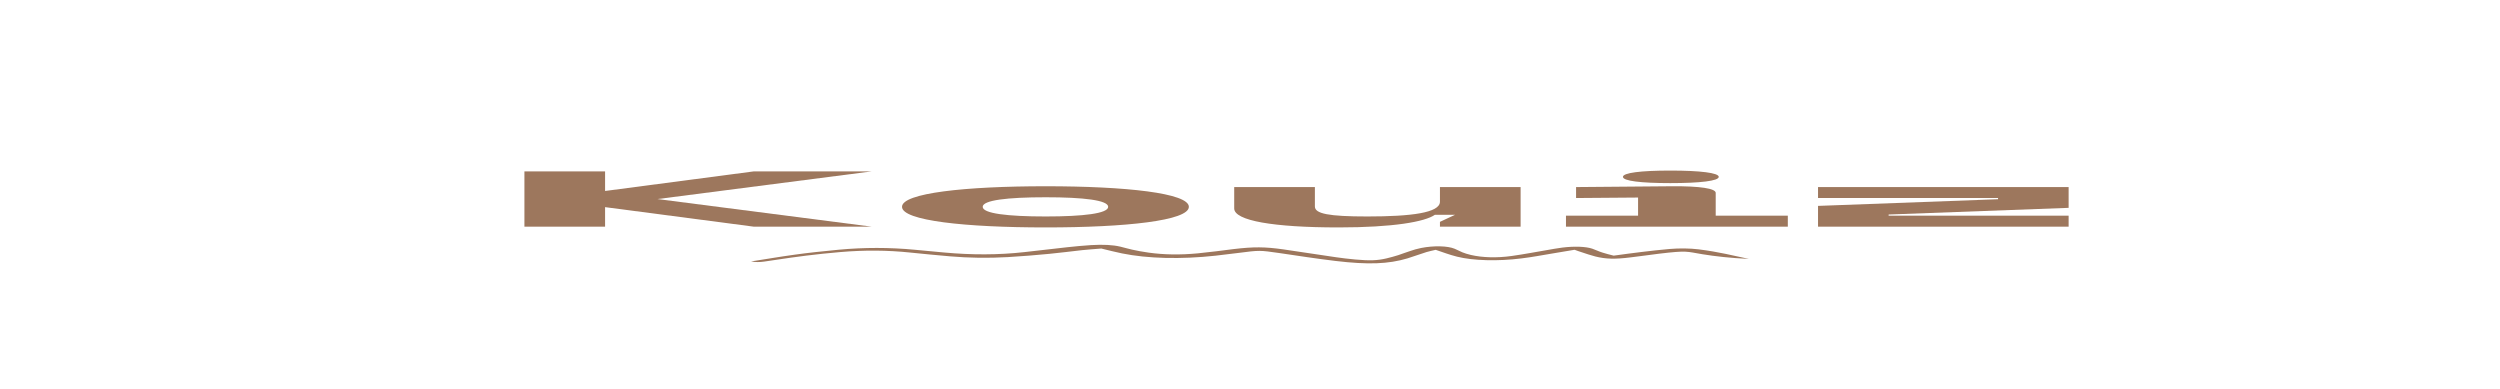
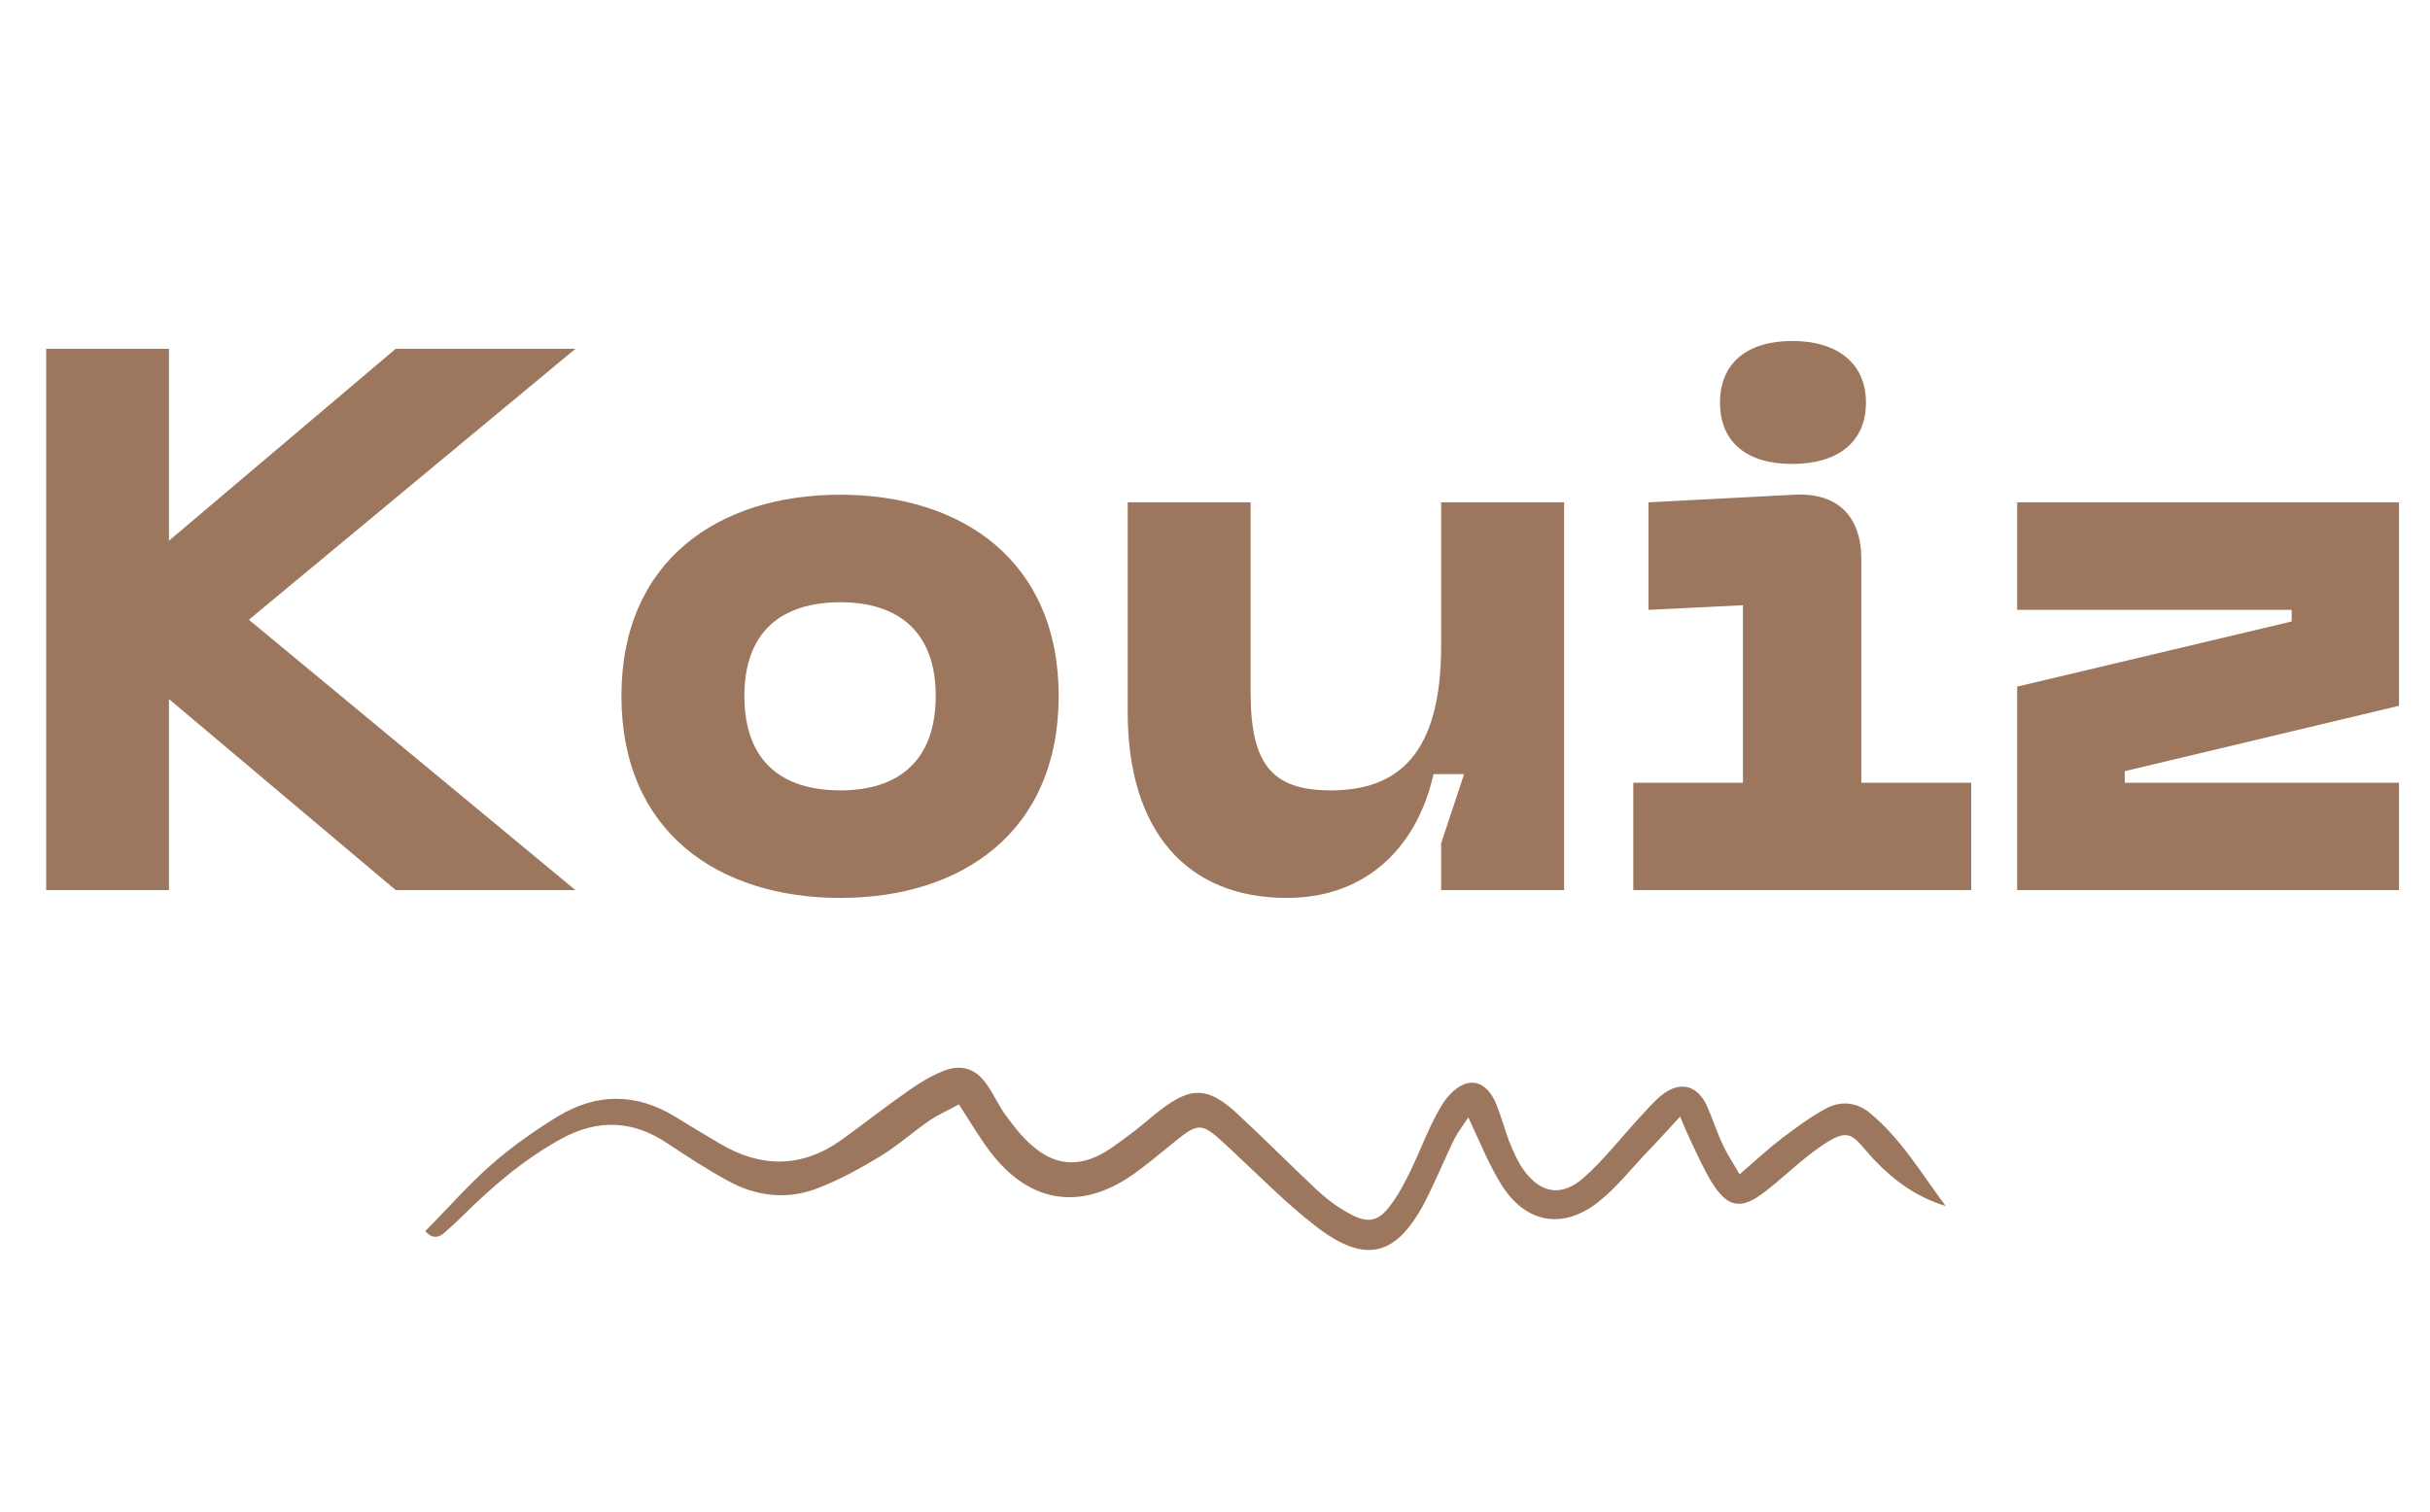
- <svg xmlns="http://www.w3.org/2000/svg" width="180px" height="28px" viewBox="0 0 180 28" version="1.1">
+ <svg xmlns="http://www.w3.org/2000/svg" width="45px" height="28px" viewBox="0 0 45 28" version="1.1">
  <defs>
    <clipPath id="clip1">
-       <path d="M 54 17.609 L 126 17.609 L 126 18.996 L 54 18.996 Z M 54 17.609 " />
+       <path d="M 7.844 19.699 L 36.094 19.699 L 36.094 23.168 L 7.844 23.168 Z M 7.844 19.699 " />
    </clipPath>
  </defs>
  <g id="surface1">
-     <path style=" stroke:none;fill-rule:nonzero;fill:rgb(61.569%,46.667%,36.471%);fill-opacity:1;" d="M 54.273 12.34 L 43.566 13.75 L 43.566 12.34 L 37.758 12.34 L 37.758 16.32 L 43.566 16.32 L 43.566 14.914 L 54.273 16.32 L 62.766 16.32 L 47.34 14.332 L 62.766 12.34 Z M 54.273 12.34 " />
-     <path style=" stroke:none;fill-rule:nonzero;fill:rgb(61.569%,46.667%,36.471%);fill-opacity:1;" d="M 64.945 14.891 C 64.945 15.891 69.52 16.375 75.289 16.375 C 81.027 16.375 85.598 15.891 85.598 14.891 C 85.598 13.898 81.027 13.41 75.289 13.41 C 69.52 13.41 64.945 13.898 64.945 14.891 Z M 70.754 14.891 C 70.754 14.414 72.531 14.203 75.289 14.203 C 78.012 14.203 79.789 14.414 79.789 14.891 C 79.789 15.371 78.012 15.586 75.289 15.586 C 72.531 15.586 70.754 15.371 70.754 14.891 Z M 70.754 14.891 " />
-     <path style=" stroke:none;fill-rule:nonzero;fill:rgb(61.569%,46.667%,36.471%);fill-opacity:1;" d="M 98.449 15.586 C 95.652 15.586 94.672 15.387 94.672 14.867 L 94.672 13.469 L 88.863 13.469 L 88.863 15.008 C 88.863 15.891 91.695 16.375 96.379 16.375 C 100.301 16.375 102.586 15.973 103.312 15.465 L 104.766 15.465 L 103.676 15.973 L 103.676 16.32 L 109.484 16.32 L 109.484 13.469 L 103.676 13.469 L 103.676 14.523 C 103.676 15.324 101.605 15.586 98.449 15.586 Z M 98.449 15.586 " />
-     <path style=" stroke:none;fill-rule:nonzero;fill:rgb(61.569%,46.667%,36.471%);fill-opacity:1;" d="M 120.266 13.184 C 122.406 13.184 123.75 13.027 123.75 12.734 C 123.75 12.445 122.406 12.281 120.266 12.281 C 118.121 12.281 116.852 12.445 116.852 12.734 C 116.852 13.027 118.121 13.184 120.266 13.184 Z M 128.723 16.32 L 128.723 15.527 L 123.531 15.527 L 123.531 13.887 C 123.531 13.57 122.406 13.395 120.371 13.41 L 113.477 13.469 L 113.477 14.258 L 117.941 14.223 L 117.941 15.527 L 112.75 15.527 L 112.75 16.32 Z M 128.723 16.32 " />
-     <path style=" stroke:none;fill-rule:nonzero;fill:rgb(61.569%,46.667%,36.471%);fill-opacity:1;" d="M 148.941 13.469 L 130.898 13.469 L 130.898 14.258 L 143.859 14.258 L 143.859 14.344 L 130.898 14.824 L 130.898 16.32 L 148.941 16.32 L 148.941 15.527 L 135.98 15.527 L 135.98 15.445 L 148.941 14.965 Z M 148.941 13.469 " />
+     <path style=" stroke:none;fill-rule:nonzero;fill:rgb(61.569%,46.667%,36.471%);fill-opacity:1;" d="M 7.328 6.461 L 3.129 10.016 L 3.129 6.461 L 0.855 6.461 L 0.855 16.488 L 3.129 16.488 L 3.129 12.949 L 7.328 16.488 L 10.656 16.488 L 4.609 11.48 L 10.656 6.461 Z M 7.328 6.461 " />
+     <path style=" stroke:none;fill-rule:nonzero;fill:rgb(61.569%,46.667%,36.471%);fill-opacity:1;" d="M 11.508 12.891 C 11.508 15.41 13.301 16.633 15.562 16.633 C 17.812 16.633 19.605 15.41 19.605 12.891 C 19.605 10.387 17.812 9.164 15.562 9.164 C 13.301 9.164 11.508 10.387 11.508 12.891 Z M 13.785 12.891 C 13.785 11.695 14.48 11.156 15.562 11.156 C 16.629 11.156 17.328 11.695 17.328 12.891 C 17.328 14.102 16.629 14.641 15.562 14.641 C 14.48 14.641 13.785 14.102 13.785 12.891 Z M 13.785 12.891 " />
+     <path style=" stroke:none;fill-rule:nonzero;fill:rgb(61.569%,46.667%,36.471%);fill-opacity:1;" d="M 24.641 14.641 C 23.543 14.641 23.16 14.141 23.16 12.832 L 23.16 9.305 L 20.883 9.305 L 20.883 13.188 C 20.883 15.41 21.992 16.633 23.828 16.633 C 25.363 16.633 26.262 15.621 26.547 14.34 L 27.113 14.34 L 26.688 15.621 L 26.688 16.488 L 28.965 16.488 L 28.965 9.305 L 26.688 9.305 L 26.688 11.965 C 26.688 13.984 25.879 14.641 24.641 14.641 Z M 24.641 14.641 " />
+     <path style=" stroke:none;fill-rule:nonzero;fill:rgb(61.569%,46.667%,36.471%);fill-opacity:1;" d="M 33.188 8.594 C 34.027 8.594 34.555 8.195 34.555 7.457 C 34.555 6.73 34.027 6.316 33.188 6.316 C 32.352 6.316 31.852 6.73 31.852 7.457 C 31.852 8.195 32.352 8.594 33.188 8.594 Z M 36.504 16.488 L 36.504 14.5 L 34.469 14.5 L 34.469 10.359 C 34.469 9.562 34.027 9.121 33.23 9.164 L 30.527 9.305 L 30.527 11.297 L 32.277 11.211 L 32.277 14.5 L 30.246 14.5 L 30.246 16.488 Z M 36.504 16.488 " />
+     <path style=" stroke:none;fill-rule:nonzero;fill:rgb(61.569%,46.667%,36.471%);fill-opacity:1;" d="M 44.426 9.305 L 37.355 9.305 L 37.355 11.297 L 42.438 11.297 L 42.438 11.512 L 37.355 12.719 L 37.355 16.488 L 44.426 16.488 L 44.426 14.5 L 39.348 14.5 L 39.348 14.285 L 44.426 13.074 Z M 44.426 9.305 " />
    <g clip-path="url(#clip1)" clip-rule="nonzero">
-       <path style=" stroke:none;fill-rule:nonzero;fill:rgb(61.569%,46.667%,36.471%);fill-opacity:1;" d="M 125.922 18.641 C 124.57 18.578 123.508 18.457 122.574 18.305 C 121.41 18.113 121.496 18.023 119.457 18.266 C 118.754 18.352 118.109 18.449 117.402 18.531 C 116.27 18.672 115.621 18.656 114.859 18.465 C 114.504 18.371 114.215 18.273 113.914 18.172 C 113.742 18.121 113.598 18.066 113.367 17.984 C 112.766 18.086 112.262 18.172 111.73 18.258 C 111.012 18.375 110.352 18.508 109.547 18.605 C 107.852 18.82 106.055 18.77 104.906 18.48 C 104.32 18.332 103.914 18.168 103.371 17.988 C 103.141 18.043 102.883 18.094 102.711 18.148 C 102.234 18.297 101.82 18.453 101.332 18.605 C 99.965 19.012 98.516 19.07 96.16 18.789 C 94.723 18.617 93.445 18.414 92.109 18.219 C 90.688 18.016 90.703 18.012 89.164 18.211 C 88.621 18.277 88.086 18.348 87.512 18.41 C 85.043 18.68 82.629 18.621 80.789 18.246 C 80.273 18.141 79.844 18.027 79.297 17.895 C 78.824 17.934 78.336 17.965 77.902 18.012 C 77.098 18.098 76.383 18.199 75.547 18.277 C 74.602 18.367 73.594 18.453 72.562 18.512 C 71.152 18.594 69.715 18.57 68.41 18.457 C 67.418 18.375 66.473 18.277 65.539 18.184 C 63.898 18.012 62.246 18 60.512 18.148 C 58.758 18.297 57.262 18.496 55.855 18.711 C 55.582 18.754 55.297 18.793 55.008 18.836 C 54.707 18.879 54.391 18.883 54.074 18.824 C 55.109 18.664 56.086 18.492 57.191 18.34 C 58.168 18.203 59.262 18.086 60.383 17.98 C 62.191 17.809 64.059 17.809 65.883 17.984 C 66.57 18.051 67.273 18.117 67.98 18.18 C 69.934 18.359 71.871 18.363 73.754 18.152 C 74.785 18.035 75.793 17.914 76.84 17.801 C 77.371 17.742 77.945 17.688 78.551 17.648 C 79.441 17.594 80.129 17.633 80.66 17.758 C 80.965 17.828 81.195 17.906 81.508 17.973 C 81.867 18.051 82.258 18.129 82.715 18.191 C 83.82 18.344 84.973 18.359 86.234 18.242 C 86.695 18.195 87.125 18.145 87.555 18.094 C 87.988 18.043 88.391 17.984 88.82 17.934 C 90.27 17.762 91.062 17.766 92.41 17.957 C 93.691 18.141 94.91 18.336 96.188 18.52 C 96.605 18.582 97.078 18.637 97.582 18.684 C 98.629 18.777 99.148 18.762 99.824 18.605 C 100.152 18.531 100.41 18.449 100.672 18.371 C 100.984 18.266 101.258 18.16 101.574 18.059 C 101.789 17.988 102.02 17.914 102.32 17.855 C 103.227 17.676 104.23 17.699 104.734 17.91 C 104.938 17.996 105.094 18.082 105.293 18.168 C 105.469 18.234 105.656 18.301 105.914 18.359 C 106.73 18.547 107.766 18.582 108.844 18.43 C 109.762 18.301 110.539 18.148 111.371 18.008 C 111.746 17.941 112.09 17.879 112.504 17.824 C 113.367 17.719 114.188 17.75 114.645 17.906 C 114.918 18 115.105 18.102 115.395 18.191 C 115.594 18.262 115.883 18.324 116.184 18.406 C 116.914 18.309 117.531 18.219 118.207 18.141 C 118.855 18.062 119.516 17.988 120.219 17.926 C 120.906 17.867 121.672 17.875 122.301 17.953 C 123.797 18.141 124.773 18.402 125.922 18.641 Z M 125.922 18.641 " />
+       <path style=" stroke:none;fill-rule:nonzero;fill:rgb(61.569%,46.667%,36.471%);fill-opacity:1;" d="M 36.031 22.34 C 35.504 22.18 35.086 21.879 34.719 21.496 C 34.262 21.012 34.297 20.785 33.496 21.398 C 33.223 21.613 32.969 21.855 32.691 22.07 C 32.246 22.418 31.996 22.379 31.695 21.895 C 31.555 21.664 31.441 21.41 31.324 21.164 C 31.258 21.027 31.199 20.891 31.113 20.684 C 30.875 20.941 30.676 21.164 30.469 21.375 C 30.188 21.676 29.93 22 29.613 22.254 C 28.949 22.789 28.246 22.664 27.797 21.934 C 27.566 21.562 27.406 21.152 27.191 20.699 C 27.102 20.836 27.004 20.961 26.934 21.094 C 26.75 21.477 26.586 21.871 26.395 22.25 C 25.859 23.277 25.289 23.426 24.367 22.715 C 23.805 22.281 23.305 21.766 22.781 21.281 C 22.223 20.762 22.227 20.758 21.625 21.254 C 21.41 21.426 21.203 21.602 20.98 21.758 C 20.012 22.434 19.066 22.289 18.344 21.344 C 18.141 21.078 17.973 20.789 17.758 20.457 C 17.574 20.559 17.383 20.641 17.211 20.758 C 16.898 20.973 16.617 21.23 16.289 21.426 C 15.918 21.652 15.523 21.867 15.117 22.02 C 14.566 22.227 14.004 22.16 13.492 21.879 C 13.102 21.668 12.73 21.426 12.367 21.184 C 11.723 20.75 11.078 20.723 10.395 21.094 C 9.707 21.473 9.121 21.973 8.57 22.52 C 8.465 22.625 8.352 22.727 8.238 22.828 C 8.121 22.938 7.996 22.945 7.875 22.805 C 8.277 22.402 8.66 21.961 9.094 21.578 C 9.477 21.242 9.906 20.938 10.344 20.672 C 11.055 20.246 11.785 20.246 12.5 20.684 C 12.77 20.852 13.047 21.016 13.324 21.18 C 14.09 21.637 14.848 21.641 15.586 21.113 C 15.992 20.82 16.387 20.508 16.797 20.223 C 17.004 20.074 17.23 19.934 17.465 19.84 C 17.816 19.699 18.086 19.801 18.293 20.117 C 18.41 20.289 18.5 20.488 18.625 20.66 C 18.766 20.852 18.918 21.051 19.098 21.207 C 19.531 21.598 19.98 21.629 20.477 21.332 C 20.656 21.219 20.824 21.09 20.996 20.961 C 21.164 20.832 21.32 20.691 21.492 20.559 C 22.059 20.125 22.371 20.133 22.898 20.617 C 23.398 21.078 23.879 21.566 24.379 22.035 C 24.543 22.188 24.727 22.332 24.926 22.445 C 25.336 22.688 25.539 22.645 25.801 22.254 C 25.934 22.07 26.035 21.859 26.137 21.656 C 26.258 21.398 26.367 21.129 26.488 20.871 C 26.574 20.695 26.664 20.508 26.781 20.355 C 27.137 19.906 27.531 19.969 27.727 20.5 C 27.809 20.711 27.867 20.93 27.949 21.145 C 28.016 21.312 28.09 21.484 28.191 21.637 C 28.512 22.109 28.914 22.188 29.34 21.805 C 29.699 21.484 30.004 21.094 30.328 20.738 C 30.477 20.582 30.609 20.418 30.773 20.285 C 31.113 20.016 31.434 20.098 31.613 20.492 C 31.719 20.73 31.793 20.977 31.906 21.207 C 31.984 21.383 32.098 21.547 32.215 21.754 C 32.5 21.504 32.742 21.281 33.008 21.078 C 33.262 20.887 33.52 20.695 33.797 20.543 C 34.066 20.391 34.363 20.406 34.613 20.605 C 35.199 21.082 35.582 21.738 36.031 22.34 Z M 36.031 22.34 " />
    </g>
  </g>
</svg>
